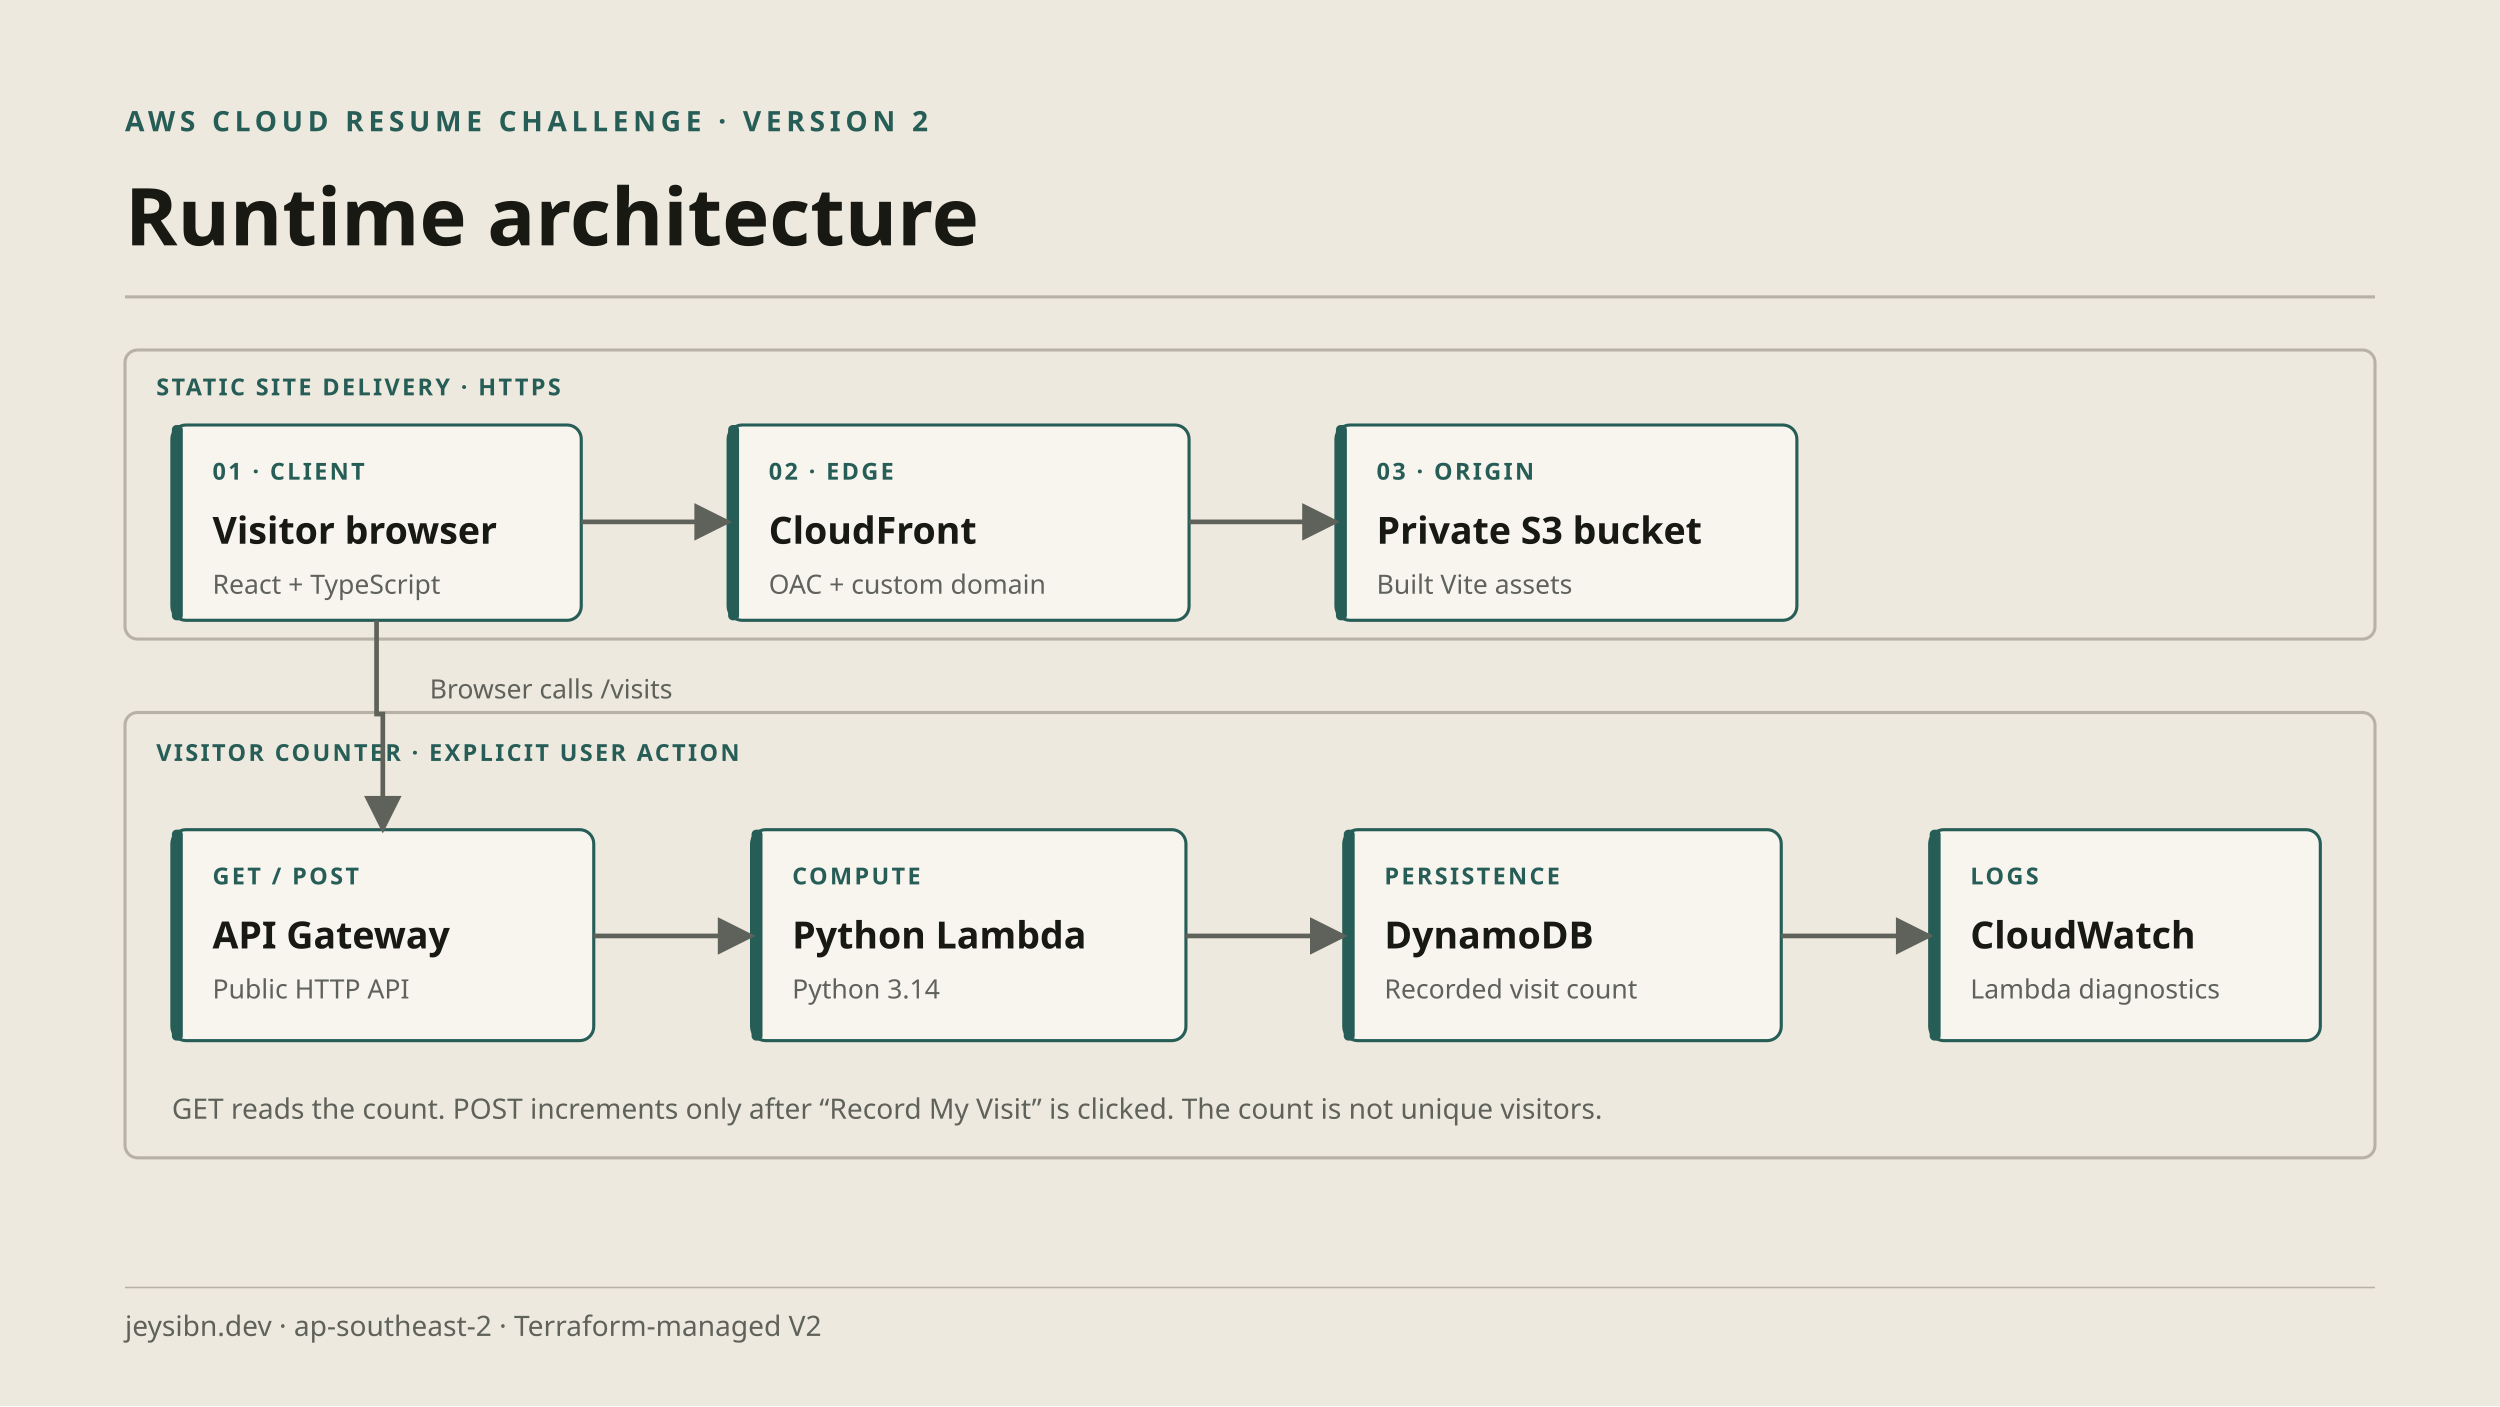
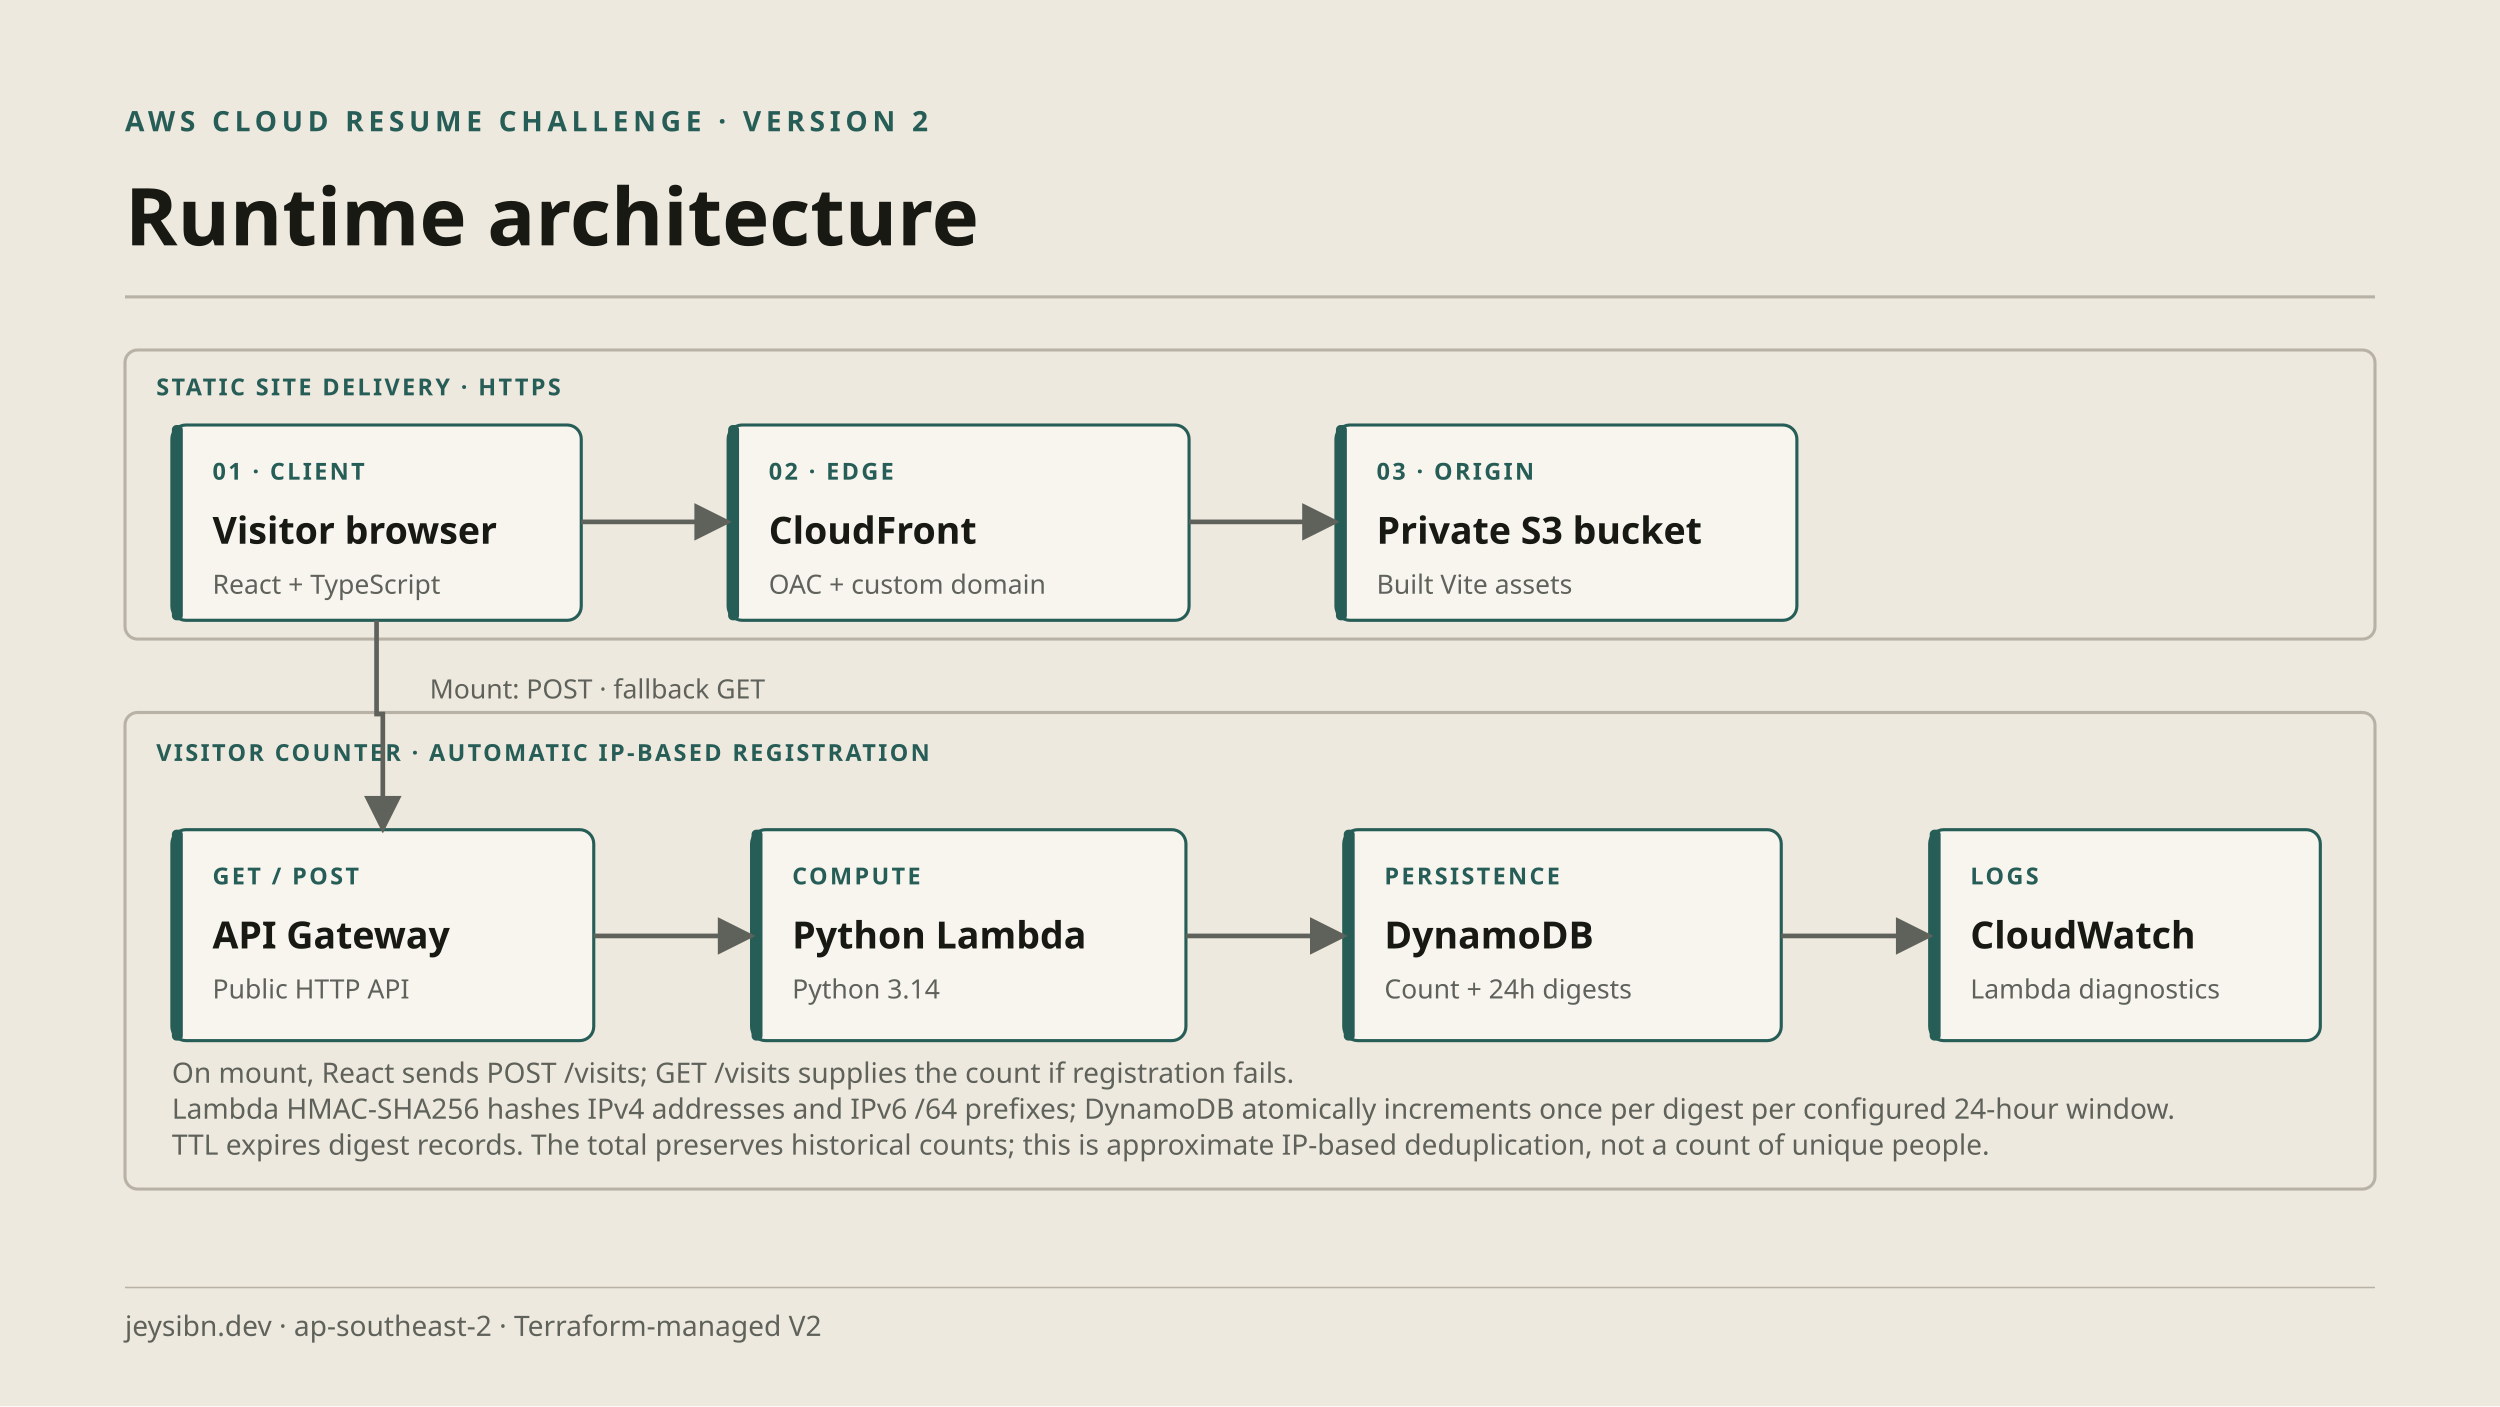
<svg xmlns="http://www.w3.org/2000/svg" viewBox="0 0 1600 900" role="img" aria-labelledby="architecture-title architecture-desc">
  <defs>
    <style>
      .title{font:600 51px system-ui, sans-serif;fill:#171912}
      .sub{font:600 18px system-ui, sans-serif;fill:#275D57;letter-spacing:3px}
      .name{font:600 24px system-ui, sans-serif;fill:#171912}
      .detail{font:400 17px system-ui, sans-serif;fill:#5F625B}
      .tag{font:600 15px system-ui,sans-serif;fill:#275D57;letter-spacing:1.5px}
      .note{font:400 18px system-ui,sans-serif;fill:#5F625B}
      .edge{fill:none;stroke:#5F625B;stroke-width:3;marker-end:url(#arrow)}
    </style>
    <marker id="arrow" viewBox="0 0 10 10" refX="9" refY="5" markerWidth="8" markerHeight="8" orient="auto">
      <path d="M0 0 L10 5 L0 10 Z" fill="#5F625B" />
    </marker>
  </defs>
  <rect width="1600" height="900" fill="#EEE9DE" />
  <text x="80" y="84" class="sub">AWS CLOUD RESUME CHALLENGE · VERSION 2</text>
  <text x="80" y="157" class="title">Runtime architecture</text>
  <line x1="80" y1="190" x2="1520" y2="190" stroke="#B8B2A6" stroke-width="2" />
  <rect x="80" y="224" width="1440" height="185" rx="8" fill="none" stroke="#B8B2A6" stroke-width="2" />
  <text x="100" y="253" class="tag">STATIC SITE DELIVERY · HTTPS</text>
  <rect x="110" y="272" width="262" height="125" rx="9" fill="#F8F5EF" stroke="#275D57" stroke-width="2" />
  <rect x="110" y="272" width="7" height="125" rx="3" fill="#275D57" />
  <text x="136" y="307" class="tag">01 · CLIENT</text>
  <text x="136" y="348" class="name">Visitor browser</text>
  <text x="136" y="380" class="detail">React + TypeScript</text>
  <rect x="466" y="272" width="295" height="125" rx="9" fill="#F8F5EF" stroke="#275D57" stroke-width="2" />
  <rect x="466" y="272" width="7" height="125" rx="3" fill="#275D57" />
  <text x="492" y="307" class="tag">02 · EDGE</text>
  <text x="492" y="348" class="name">CloudFront</text>
  <text x="492" y="380" class="detail">OAC + custom domain</text>
  <rect x="855" y="272" width="295" height="125" rx="9" fill="#F8F5EF" stroke="#275D57" stroke-width="2" />
  <rect x="855" y="272" width="7" height="125" rx="3" fill="#275D57" />
  <text x="881" y="307" class="tag">03 · ORIGIN</text>
  <text x="881" y="348" class="name">Private S3 bucket</text>
  <text x="881" y="380" class="detail">Built Vite assets</text>
  <path class="edge" d="M372 334 H466" />
  <path class="edge" d="M761 334 H855" />
-   <rect x="80" y="456" width="1440" height="285" rx="8" fill="none" stroke="#B8B2A6" stroke-width="2" />
-   <text x="100" y="487" class="tag">VISITOR COUNTER · EXPLICIT USER ACTION</text>
+   <rect x="80" y="456" width="1440" height="305" rx="8" fill="none" stroke="#B8B2A6" stroke-width="2" />
+   <text x="100" y="487" class="tag">VISITOR COUNTER · AUTOMATIC IP-BASED REGISTRATION</text>
  <rect x="110" y="531" width="270" height="135" rx="9" fill="#F8F5EF" stroke="#275D57" stroke-width="2" />
  <rect x="110" y="531" width="7" height="135" rx="3" fill="#275D57" />
  <text x="136" y="566" class="tag">GET / POST</text>
  <text x="136" y="607" class="name">API Gateway</text>
  <text x="136" y="639" class="detail">Public HTTP API</text>
  <rect x="481" y="531" width="278" height="135" rx="9" fill="#F8F5EF" stroke="#275D57" stroke-width="2" />
  <rect x="481" y="531" width="7" height="135" rx="3" fill="#275D57" />
  <text x="507" y="566" class="tag">COMPUTE</text>
  <text x="507" y="607" class="name">Python Lambda</text>
  <text x="507" y="639" class="detail">Python 3.14</text>
  <rect x="860" y="531" width="280" height="135" rx="9" fill="#F8F5EF" stroke="#275D57" stroke-width="2" />
  <rect x="860" y="531" width="7" height="135" rx="3" fill="#275D57" />
  <text x="886" y="566" class="tag">PERSISTENCE</text>
  <text x="886" y="607" class="name">DynamoDB</text>
-   <text x="886" y="639" class="detail">Recorded visit count</text>
+   <text x="886" y="639" class="detail">Count + 24h digests</text>
  <rect x="1235" y="531" width="250" height="135" rx="9" fill="#F8F5EF" stroke="#275D57" stroke-width="2" />
  <rect x="1235" y="531" width="7" height="135" rx="3" fill="#275D57" />
  <text x="1261" y="566" class="tag">LOGS</text>
  <text x="1261" y="607" class="name">CloudWatch</text>
  <text x="1261" y="639" class="detail">Lambda diagnostics</text>
  <path class="edge" d="M380 599 H481" />
  <path class="edge" d="M759 599 H860" />
  <path class="edge" d="M1140 599 H1235" />
  <path class="edge" d="M241 397 V457 H245 V531" />
-   <text x="275" y="447" class="detail">Browser calls /visits</text>
-   <text x="110" y="716" class="note">GET reads the count. POST increments only after “Record My Visit” is clicked. The count is not unique visitors.</text>
+   <text x="275" y="447" class="detail">Mount: POST · fallback GET</text>
+   <text x="110" y="693" class="note">On mount, React sends POST /visits; GET /visits supplies the count if registration fails.</text>
+   <text x="110" y="716" class="note">Lambda HMAC-SHA256 hashes IPv4 addresses and IPv6 /64 prefixes; DynamoDB atomically increments once per digest per configured 24-hour window.</text>
+   <text x="110" y="739" class="note">TTL expires digest records. The total preserves historical counts; this is approximate IP-based deduplication, not a count of unique people.</text>
  <line x1="80" y1="824" x2="1520" y2="824" stroke="#B8B2A6" />
  <text x="80" y="855" class="note">jeysibn.dev · ap-southeast-2 · Terraform-managed V2</text>
</svg>
